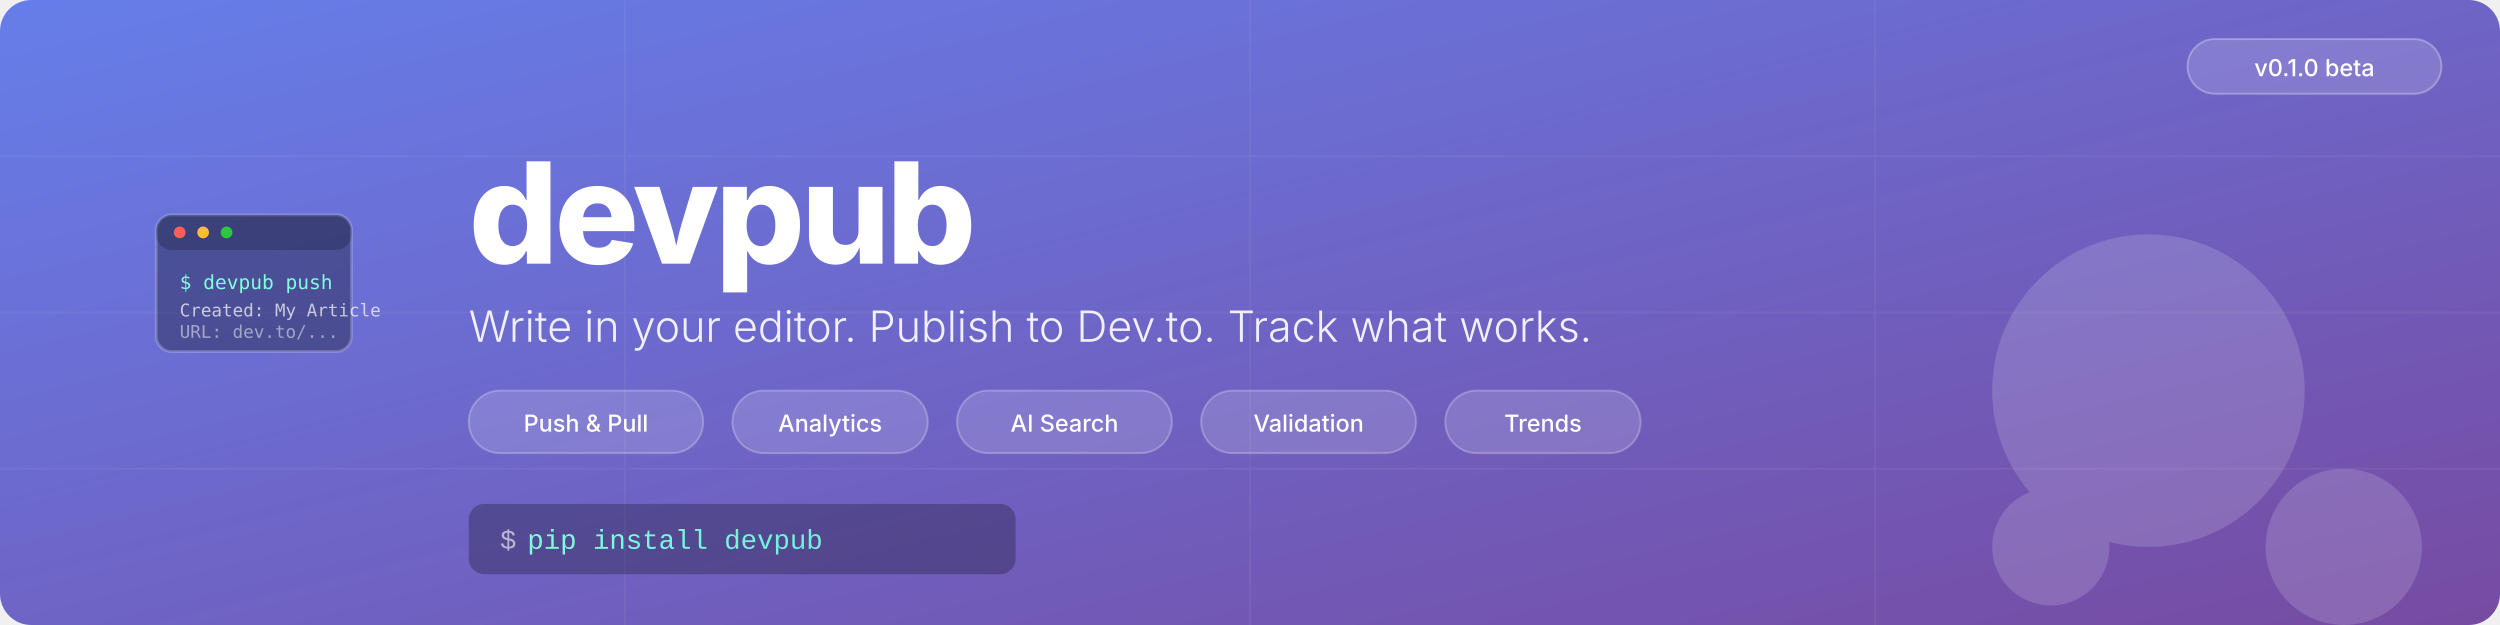
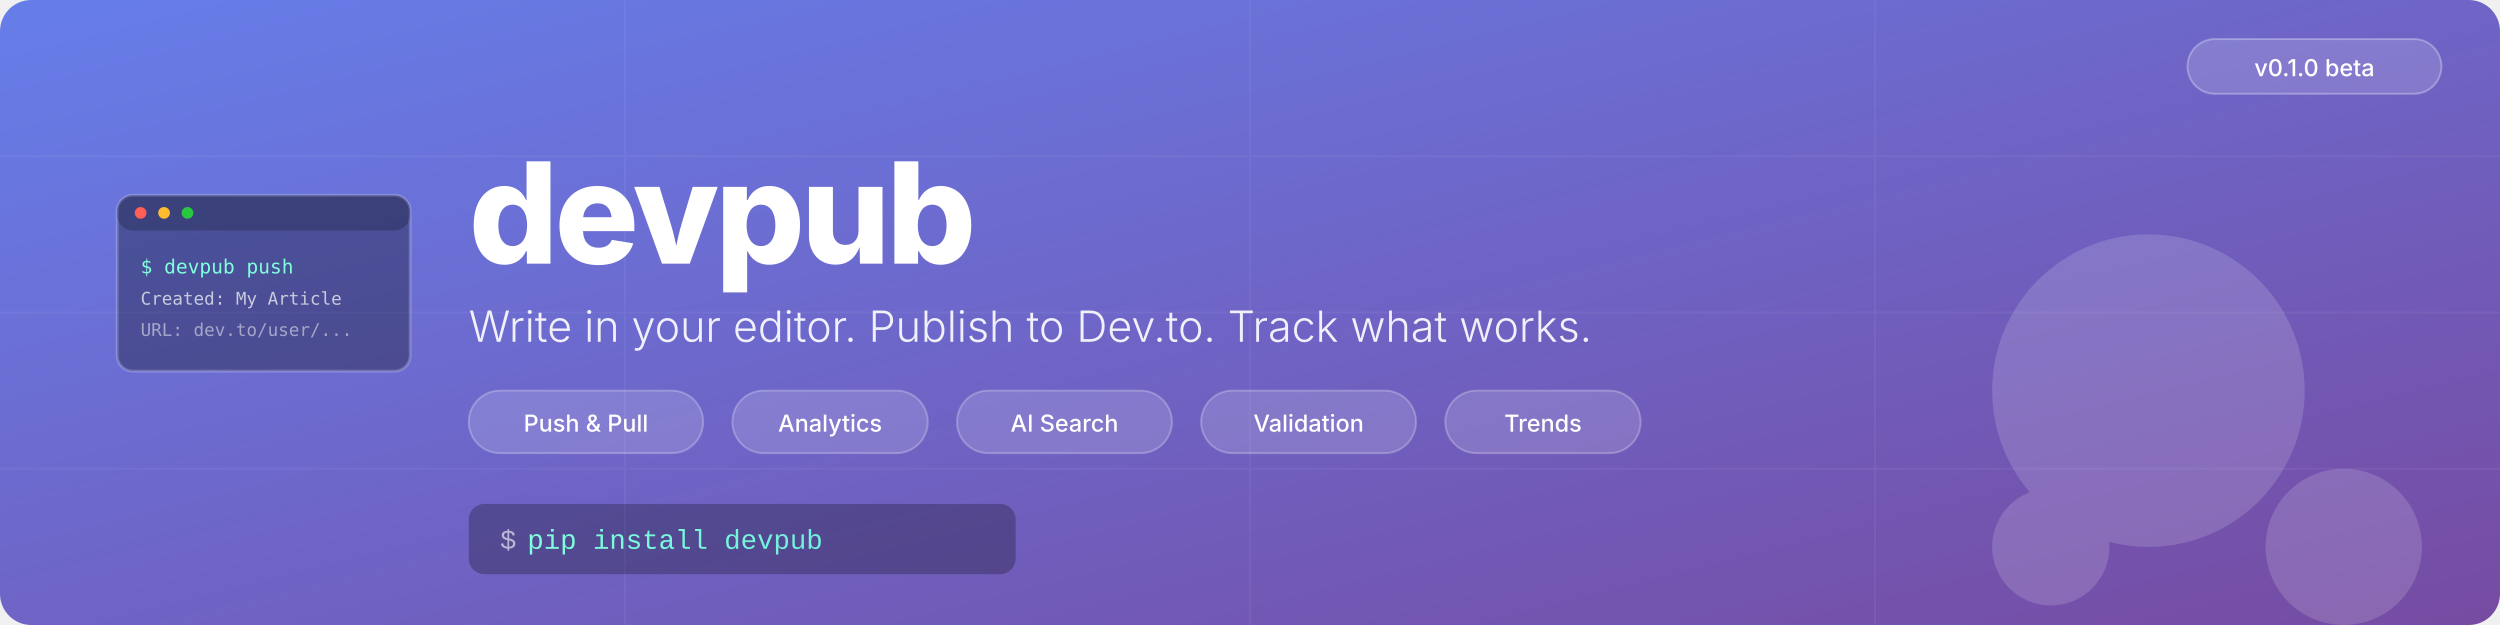
<svg xmlns="http://www.w3.org/2000/svg" viewBox="0 0 1280 320" fill="none">
  <defs>
    <linearGradient id="bg" x1="0%" y1="0%" x2="100%" y2="100%">
      <stop offset="0%" style="stop-color:#667eea" />
      <stop offset="100%" style="stop-color:#764ba2" />
    </linearGradient>
    <linearGradient id="accent" x1="0%" y1="0%" x2="100%" y2="0%">
      <stop offset="0%" style="stop-color:#80ffdb" />
      <stop offset="100%" style="stop-color:#72efdd" />
    </linearGradient>
  </defs>
  <rect width="1280" height="320" rx="16" fill="url(#bg)" />
  <g opacity="0.05">
    <line x1="0" y1="80" x2="1280" y2="80" stroke="white" stroke-width="1" />
    <line x1="0" y1="160" x2="1280" y2="160" stroke="white" stroke-width="1" />
    <line x1="0" y1="240" x2="1280" y2="240" stroke="white" stroke-width="1" />
    <line x1="320" y1="0" x2="320" y2="320" stroke="white" stroke-width="1" />
    <line x1="640" y1="0" x2="640" y2="320" stroke="white" stroke-width="1" />
    <line x1="960" y1="0" x2="960" y2="320" stroke="white" stroke-width="1" />
  </g>
-   <g transform="translate(80, 110)">
-     <rect width="100" height="70" rx="8" fill="rgba(0,0,0,0.3)" stroke="rgba(255,255,255,0.2)" stroke-width="1.5" />
-     <rect x="0" y="0" width="100" height="18" rx="8" fill="rgba(0,0,0,0.2)" />
+   <g transform="translate(60, 100)">
+     <rect width="150" height="90" rx="8" fill="rgba(0,0,0,0.3)" stroke="rgba(255,255,255,0.2)" stroke-width="1.5" />
+     <rect x="0" y="0" width="150" height="18" rx="8" fill="rgba(0,0,0,0.2)" />
    <circle cx="12" cy="9" r="3" fill="#ff5f57" />
    <circle cx="24" cy="9" r="3" fill="#febc2e" />
    <circle cx="36" cy="9" r="3" fill="#28c840" />
-     <text x="12" y="38" font-family="monospace" font-size="10" fill="#80ffdb">$ devpub push</text>
-     <text x="12" y="52" font-family="monospace" font-size="9" fill="rgba(255,255,255,0.7)">Created: My Article</text>
-     <text x="12" y="63" font-family="monospace" font-size="9" fill="rgba(255,255,255,0.5)">URL: dev.to/...</text>
+     <text x="12" y="40" font-family="monospace" font-size="10" fill="#80ffdb">$ devpub push</text>
+     <text x="12" y="56" font-family="monospace" font-size="9" fill="rgba(255,255,255,0.7)">Created: My Article</text>
+     <text x="12" y="72" font-family="monospace" font-size="9" fill="rgba(255,255,255,0.5)">URL: dev.to/user/...</text>
  </g>
  <text x="240" y="135" font-family="-apple-system, BlinkMacSystemFont, 'Segoe UI', sans-serif" font-size="72" font-weight="800" fill="white" letter-spacing="-2">devpub</text>
  <text x="240" y="175" font-family="-apple-system, BlinkMacSystemFont, 'Segoe UI', sans-serif" font-size="22" font-weight="300" fill="rgba(255,255,255,0.9)">Write in your editor. Publish to Dev.to. Track what works.</text>
  <g transform="translate(240, 200)">
    <rect x="0" y="0" width="120" height="32" rx="16" fill="rgba(255,255,255,0.15)" stroke="rgba(255,255,255,0.25)" stroke-width="1" />
    <text x="60" y="21" font-family="-apple-system, sans-serif" font-size="12" font-weight="500" fill="white" text-anchor="middle">Push &amp; Pull</text>
    <rect x="135" y="0" width="100" height="32" rx="16" fill="rgba(255,255,255,0.15)" stroke="rgba(255,255,255,0.25)" stroke-width="1" />
    <text x="185" y="21" font-family="-apple-system, sans-serif" font-size="12" font-weight="500" fill="white" text-anchor="middle">Analytics</text>
    <rect x="250" y="0" width="110" height="32" rx="16" fill="rgba(255,255,255,0.15)" stroke="rgba(255,255,255,0.25)" stroke-width="1" />
    <text x="305" y="21" font-family="-apple-system, sans-serif" font-size="12" font-weight="500" fill="white" text-anchor="middle">AI Search</text>
    <rect x="375" y="0" width="110" height="32" rx="16" fill="rgba(255,255,255,0.15)" stroke="rgba(255,255,255,0.25)" stroke-width="1" />
    <text x="430" y="21" font-family="-apple-system, sans-serif" font-size="12" font-weight="500" fill="white" text-anchor="middle">Validation</text>
    <rect x="500" y="0" width="100" height="32" rx="16" fill="rgba(255,255,255,0.15)" stroke="rgba(255,255,255,0.25)" stroke-width="1" />
    <text x="550" y="21" font-family="-apple-system, sans-serif" font-size="12" font-weight="500" fill="white" text-anchor="middle">Trends</text>
  </g>
  <g transform="translate(240, 258)">
    <rect x="0" y="0" width="280" height="36" rx="8" fill="rgba(0,0,0,0.25)" />
    <text x="16" y="23" font-family="'Courier New', monospace" font-size="14" fill="rgba(255,255,255,0.6)">$</text>
    <text x="30" y="23" font-family="'Courier New', monospace" font-size="14" fill="url(#accent)">pip install devpub</text>
  </g>
  <g transform="translate(1120, 20)">
    <rect x="0" y="0" width="130" height="28" rx="14" fill="rgba(255,255,255,0.15)" stroke="rgba(255,255,255,0.3)" stroke-width="1" />
    <text x="65" y="19" font-family="-apple-system, sans-serif" font-size="12" font-weight="500" fill="white" text-anchor="middle">v0.1.0 beta</text>
  </g>
  <g opacity="0.15">
    <circle cx="1100" cy="200" r="80" fill="white" />
    <circle cx="1200" cy="280" r="40" fill="white" />
    <circle cx="1050" cy="280" r="30" fill="white" />
  </g>
</svg>
